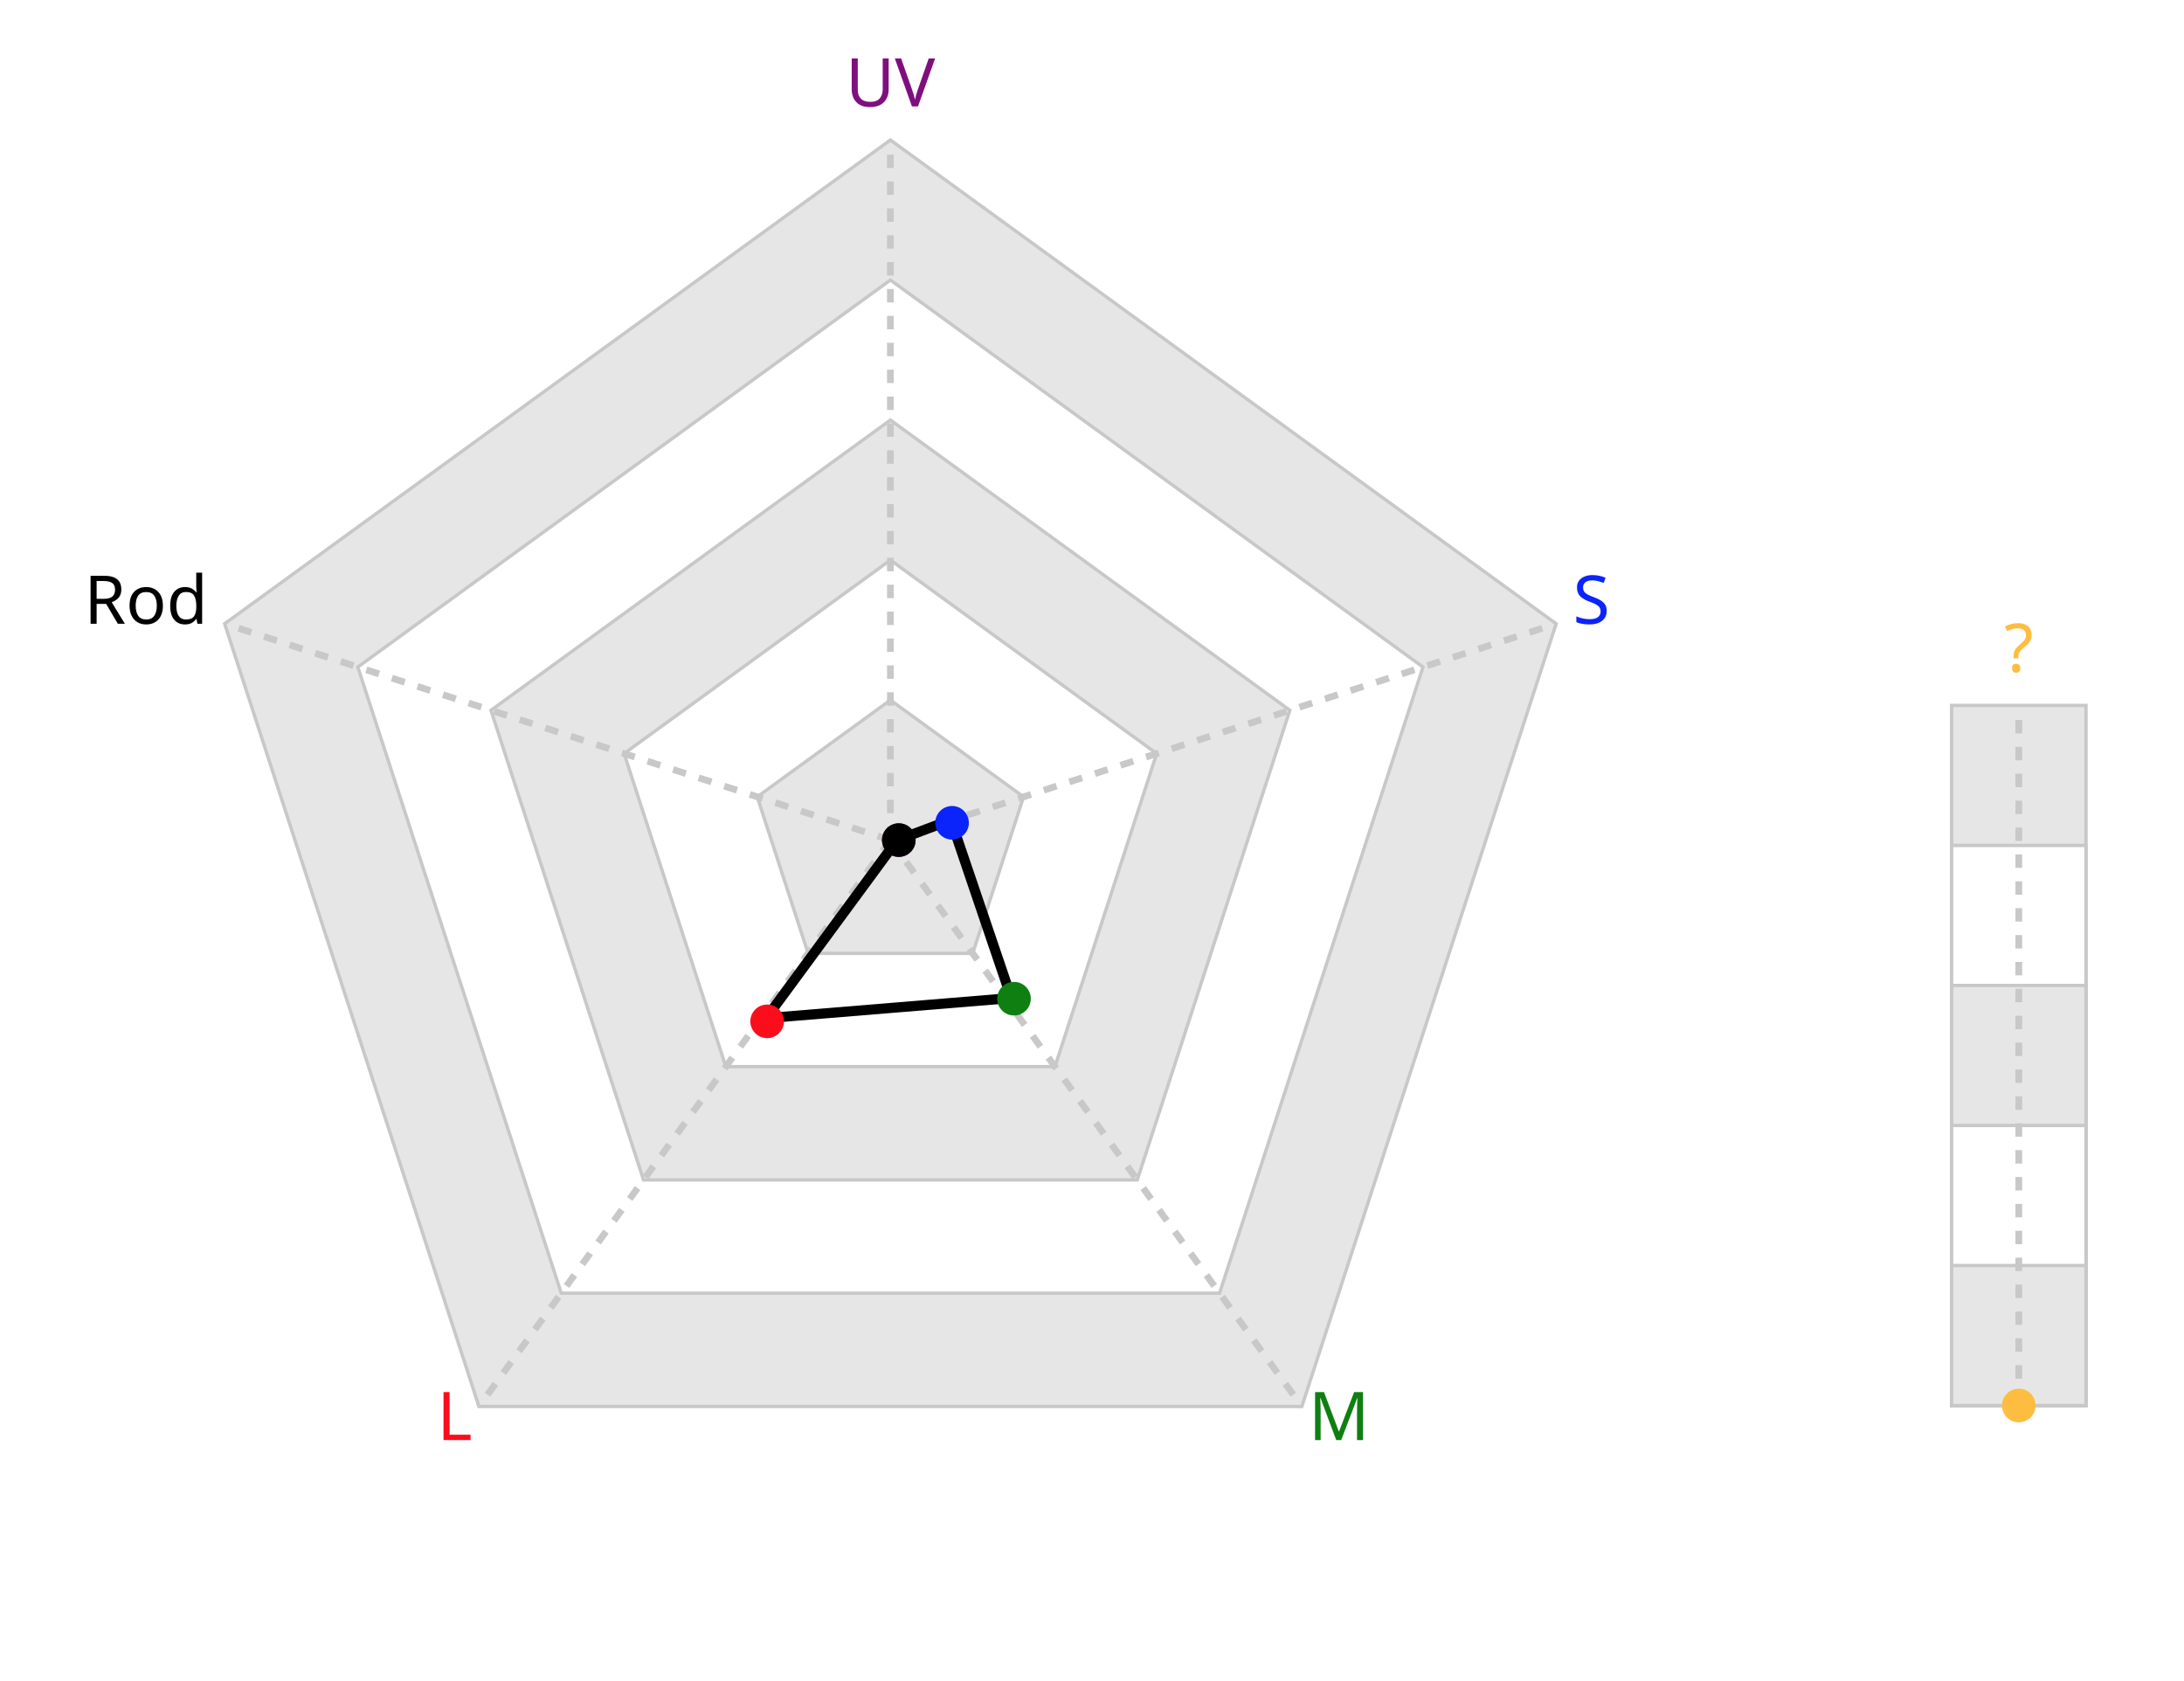
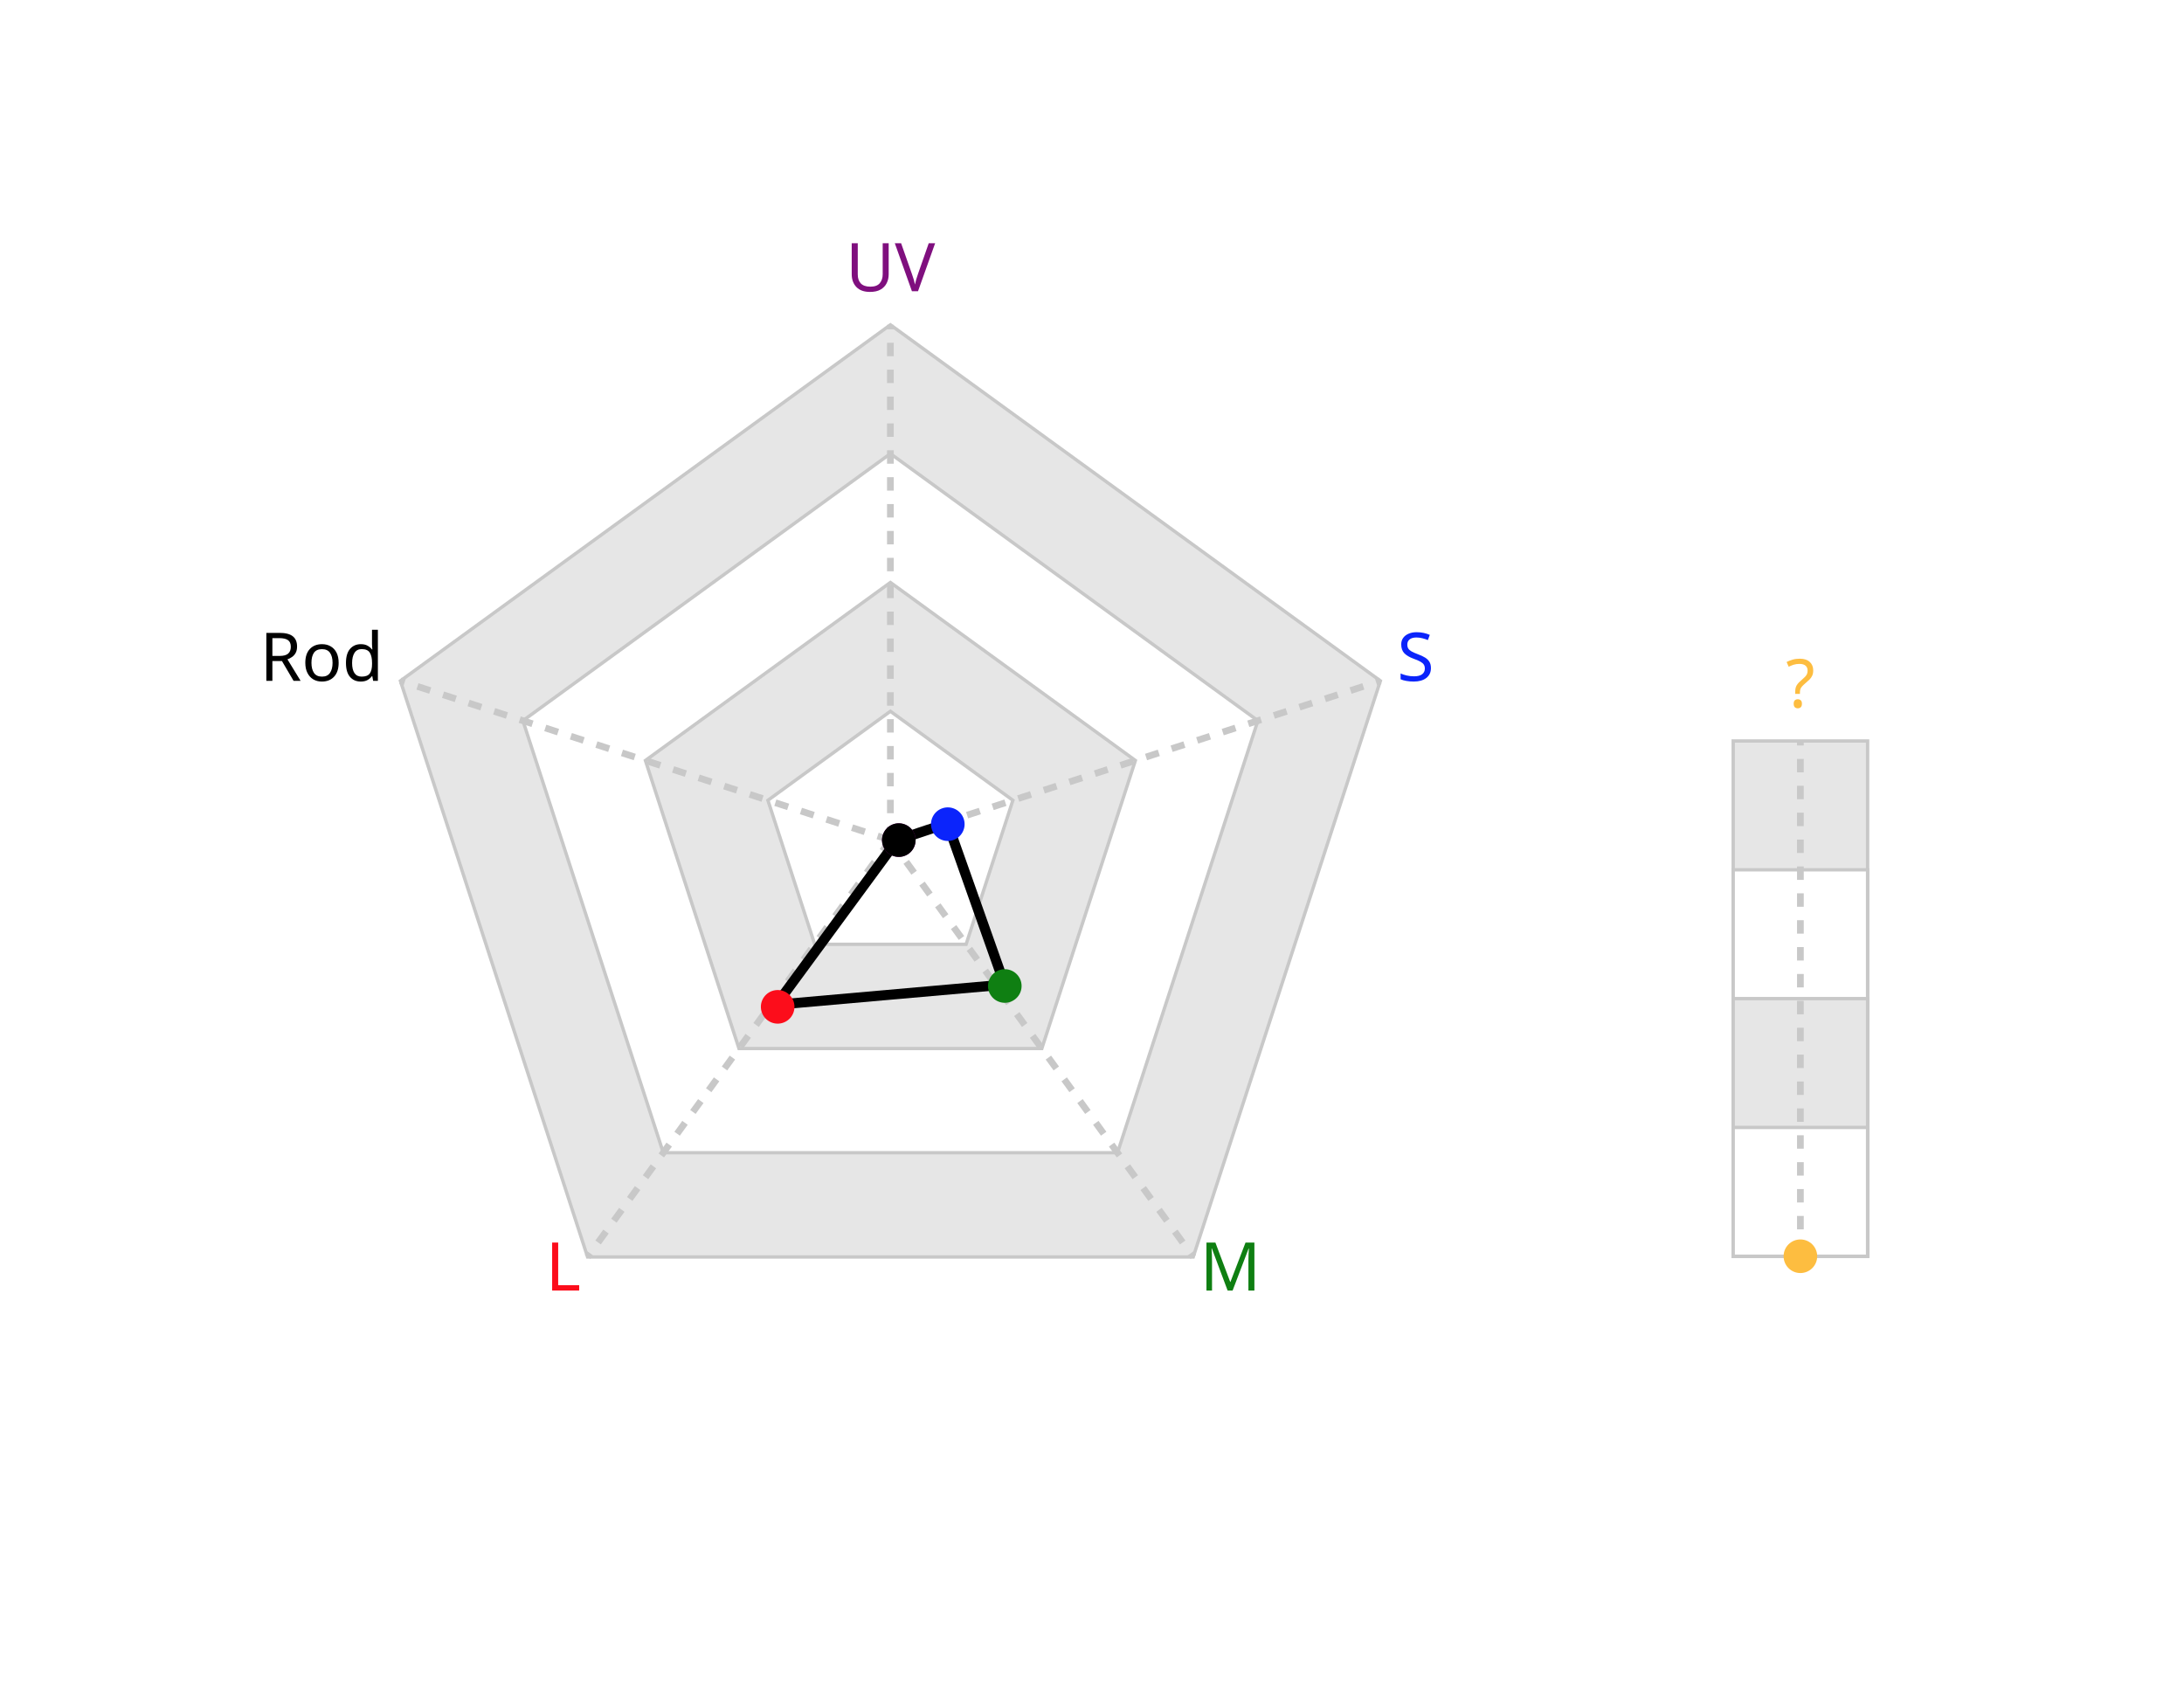
<svg xmlns="http://www.w3.org/2000/svg" baseProfile="full" height="500" version="1.1" width="650">
  <defs />
-   <polygon fill="rgb(230,230,230)" id="axGonMinor" points="265.0,41.667 463.137,185.621 387.455,418.545 142.545,418.545 66.863,185.621" stroke="rgb(200,200,200)" stroke-width="1" />
-   <polygon fill="rgb(255,255,255)" id="axGon" points="265.0,83.333 423.509,198.497 362.964,384.836 167.036,384.836 106.491,198.497" stroke="rgb(200,200,200)" stroke-width="1" />
-   <polygon fill="rgb(230,230,230)" id="axGonMinor" points="265.0,125 383.882,211.373 338.473,351.127 191.527,351.127 146.118,211.373" stroke="rgb(200,200,200)" stroke-width="1" />
-   <polygon fill="rgb(255,255,255)" id="axGon" points="265.0,166.667 344.255,224.249 313.982,317.418 216.018,317.418 185.745,224.249" stroke="rgb(200,200,200)" stroke-width="1" />
-   <polygon fill="rgb(230,230,230)" id="axGonMinor" points="265.0,208.333 304.627,237.124 289.491,283.709 240.509,283.709 225.373,237.124" stroke="rgb(200,200,200)" stroke-width="1" />
-   <rect fill="rgb(230,230,230)" height="208.333" id="zaxGonMinor" stroke="rgb(200,200,200)" stroke-width="1" width="40" x="580.833" y="209.926" />
-   <rect fill="rgb(255,255,255)" height="166.667" id="zaxGon" stroke="rgb(200,200,200)" stroke-width="1" width="40" x="580.833" y="251.593" />
-   <rect fill="rgb(230,230,230)" height="125" id="zaxGonMinor" stroke="rgb(200,200,200)" stroke-width="1" width="40" x="580.833" y="293.259" />
-   <rect fill="rgb(255,255,255)" height="83.333" id="zaxGon" stroke="rgb(200,200,200)" stroke-width="1" width="40" x="580.833" y="334.926" />
-   <rect fill="rgb(230,230,230)" height="41.667" id="zaxGonMinor" stroke="rgb(200,200,200)" stroke-width="1" width="40" x="580.833" y="376.593" />
-   <line id="ax" stroke="rgb(200,200,200)" stroke-dasharray="4" stroke-width="2" x1="600.833" x2="600.833" y1="418.259" y2="209.926" />
-   <text fill="rgb(253,189,64)" font-family="sans-serif" font-size="20" text-anchor="middle" transform="translate(0,-10)" x="600.833" y="209.926">?</text>
-   <line id="ax" stroke="rgb(200,200,200)" stroke-dasharray="4" stroke-width="2" transform="rotate(0.0,265.0,250.0)" x1="265.0" x2="265.0" y1="250.0" y2="41.667" />
-   <text alignment-baseline="middle" fill="rgb(127,15,126)" font-family="sans-serif" font-size="20" text-anchor="middle" transform="translate(0,-10)" x="265.0" y="41.667">UV</text>
-   <line id="ax" stroke="rgb(200,200,200)" stroke-dasharray="4" stroke-width="2" transform="rotate(72.0,265.0,250.0)" x1="265.0" x2="265.0" y1="250.0" y2="41.667" />
-   <text alignment-baseline="middle" fill="rgb(11,36,251)" font-family="sans-serif" font-size="20" text-anchor="start" transform="translate(+5,0)" x="463.137" y="185.621">S</text>
-   <line id="ax" stroke="rgb(200,200,200)" stroke-dasharray="4" stroke-width="2" transform="rotate(144.0,265.0,250.0)" x1="265.0" x2="265.0" y1="250.0" y2="41.667" />
-   <text alignment-baseline="middle" fill="rgb(15,127,18)" font-family="sans-serif" font-size="20" text-anchor="start" transform="translate(2,10)" x="387.455" y="418.545">M</text>
-   <line id="ax" stroke="rgb(200,200,200)" stroke-dasharray="4" stroke-width="2" transform="rotate(216.0,265.0,250.0)" x1="265.0" x2="265.0" y1="250.0" y2="41.667" />
-   <text alignment-baseline="middle" fill="rgb(252,13,27)" font-family="sans-serif" font-size="20" text-anchor="end" transform="translate(-2,10)" x="142.545" y="418.545">L</text>
-   <line id="ax" stroke="rgb(200,200,200)" stroke-dasharray="4" stroke-width="2" transform="rotate(288.0,265.0,250.0)" x1="265.0" x2="265.0" y1="250.0" y2="41.667" />
-   <text alignment-baseline="middle" fill="rgb(0,0,0)" font-family="sans-serif" font-size="20" text-anchor="end" transform="translate(-5,0)" x="66.863" y="185.621">Rod</text>
-   <path d="M267,250 L283,244 L301,297 L228,303 L267,250 Z" fill="none" id="cellGon" stroke="rgb(0,0,0)" stroke-linecap="round" stroke-opacity="1" stroke-width="3" />
+   <polygon fill="rgb(230,230,230)" id="axGonMinor" points="265.0,96.667 410.829,202.617 355.127,374.049 174.873,374.049 119.171,202.617" stroke="rgb(200,200,200)" stroke-width="1" />
+   <polygon fill="rgb(255,255,255)" id="axGon" points="265.0,135.0 374.371,214.463 332.595,343.037 197.405,343.037 155.629,214.463" stroke="rgb(200,200,200)" stroke-width="1" />
+   <polygon fill="rgb(230,230,230)" id="axGonMinor" points="265.0,173.333 337.914,226.309 310.064,312.025 219.936,312.025 192.086,226.309" stroke="rgb(200,200,200)" stroke-width="1" />
+   <polygon fill="rgb(255,255,255)" id="axGon" points="265.0,211.667 301.457,238.154 287.532,281.012 242.468,281.012 228.543,238.154" stroke="rgb(200,200,200)" stroke-width="1" />
+   <rect fill="rgb(230,230,230)" height="153.333" id="zaxGonMinor" stroke="rgb(200,200,200)" stroke-width="1" width="40" x="515.833" y="220.506" />
+   <rect fill="rgb(255,255,255)" height="115.0" id="zaxGon" stroke="rgb(200,200,200)" stroke-width="1" width="40" x="515.833" y="258.839" />
+   <rect fill="rgb(230,230,230)" height="76.667" id="zaxGonMinor" stroke="rgb(200,200,200)" stroke-width="1" width="40" x="515.833" y="297.172" />
+   <rect fill="rgb(255,255,255)" height="38.333" id="zaxGon" stroke="rgb(200,200,200)" stroke-width="1" width="40" x="515.833" y="335.506" />
+   <line id="ax" stroke="rgb(200,200,200)" stroke-dasharray="4" stroke-width="2" x1="535.833" x2="535.833" y1="373.839" y2="220.506" />
+   <text fill="rgb(253,189,64)" font-family="sans-serif" font-size="20" text-anchor="middle" transform="translate(0,-10)" x="535.833" y="220.506">?</text>
+   <line id="ax" stroke="rgb(200,200,200)" stroke-dasharray="4" stroke-width="2" transform="rotate(0.0,265.0,250.0)" x1="265.0" x2="265.0" y1="250.0" y2="96.667" />
+   <text alignment-baseline="middle" fill="rgb(127,15,126)" font-family="sans-serif" font-size="20" text-anchor="middle" transform="translate(0,-10)" x="265.0" y="96.667">UV</text>
+   <line id="ax" stroke="rgb(200,200,200)" stroke-dasharray="4" stroke-width="2" transform="rotate(72.0,265.0,250.0)" x1="265.0" x2="265.0" y1="250.0" y2="96.667" />
+   <text alignment-baseline="middle" fill="rgb(11,36,251)" font-family="sans-serif" font-size="20" text-anchor="start" transform="translate(+5,0)" x="410.829" y="202.617">S</text>
+   <line id="ax" stroke="rgb(200,200,200)" stroke-dasharray="4" stroke-width="2" transform="rotate(144.0,265.0,250.0)" x1="265.0" x2="265.0" y1="250.0" y2="96.667" />
+   <text alignment-baseline="middle" fill="rgb(15,127,18)" font-family="sans-serif" font-size="20" text-anchor="start" transform="translate(2,10)" x="355.127" y="374.049">M</text>
+   <line id="ax" stroke="rgb(200,200,200)" stroke-dasharray="4" stroke-width="2" transform="rotate(216.0,265.0,250.0)" x1="265.0" x2="265.0" y1="250.0" y2="96.667" />
+   <text alignment-baseline="middle" fill="rgb(252,13,27)" font-family="sans-serif" font-size="20" text-anchor="end" transform="translate(-2,10)" x="174.873" y="374.049">L</text>
+   <line id="ax" stroke="rgb(200,200,200)" stroke-dasharray="4" stroke-width="2" transform="rotate(288.0,265.0,250.0)" x1="265.0" x2="265.0" y1="250.0" y2="96.667" />
+   <text alignment-baseline="middle" fill="rgb(0,0,0)" font-family="sans-serif" font-size="20" text-anchor="end" transform="translate(-5,0)" x="119.171" y="202.617">Rod</text>
+   <path d="M267,250 L282,245 L299,293 L231,299 L267,250 Z" fill="none" id="cellGon" stroke="rgb(0,0,0)" stroke-linecap="round" stroke-opacity="1" stroke-width="3" />
  <circle cx="267.5" cy="250.0" fill="rgb(127,15,126)" id="uDat" r="5" stroke="none" stroke-width="4" transform="rotate(0.0,267.5,250.0)" />
-   <circle cx="267.5" cy="233.333" fill="rgb(11,36,251)" id="sDat" r="5" stroke="none" stroke-width="4" transform="rotate(72.0,267.5,250.0)" />
-   <circle cx="267.5" cy="191.667" fill="rgb(15,127,18)" id="mDat" r="5" stroke="none" stroke-width="4" transform="rotate(144.0,267.5,250.0)" />
-   <circle cx="267.5" cy="183.333" fill="rgb(252,13,27)" id="lDat" r="5" stroke="none" stroke-width="4" transform="rotate(216.0,267.5,250.0)" />
+   <circle cx="267.5" cy="234.667" fill="rgb(11,36,251)" id="sDat" r="5" stroke="none" stroke-width="4" transform="rotate(72.0,267.5,250.0)" />
+   <circle cx="267.5" cy="196.333" fill="rgb(15,127,18)" id="mDat" r="5" stroke="none" stroke-width="4" transform="rotate(144.0,267.5,250.0)" />
+   <circle cx="267.5" cy="188.667" fill="rgb(252,13,27)" id="lDat" r="5" stroke="none" stroke-width="4" transform="rotate(216.0,267.5,250.0)" />
  <circle cx="267.5" cy="250.0" fill="rgb(0,0,0)" id="rDat" r="5" stroke="none" stroke-width="4" transform="rotate(288.0,267.5,250.0)" />
-   <circle cx="600.833" cy="418.259" fill="rgb(253,189,64)" id="zDat" r="5" stroke="none" stroke-width="4" transform="rotate(0,600.8333,250.0)" />
+   <circle cx="535.833" cy="373.839" fill="rgb(253,189,64)" id="zDat" r="5" stroke="none" stroke-width="4" transform="rotate(0,535.8333,250.0)" />
</svg>
